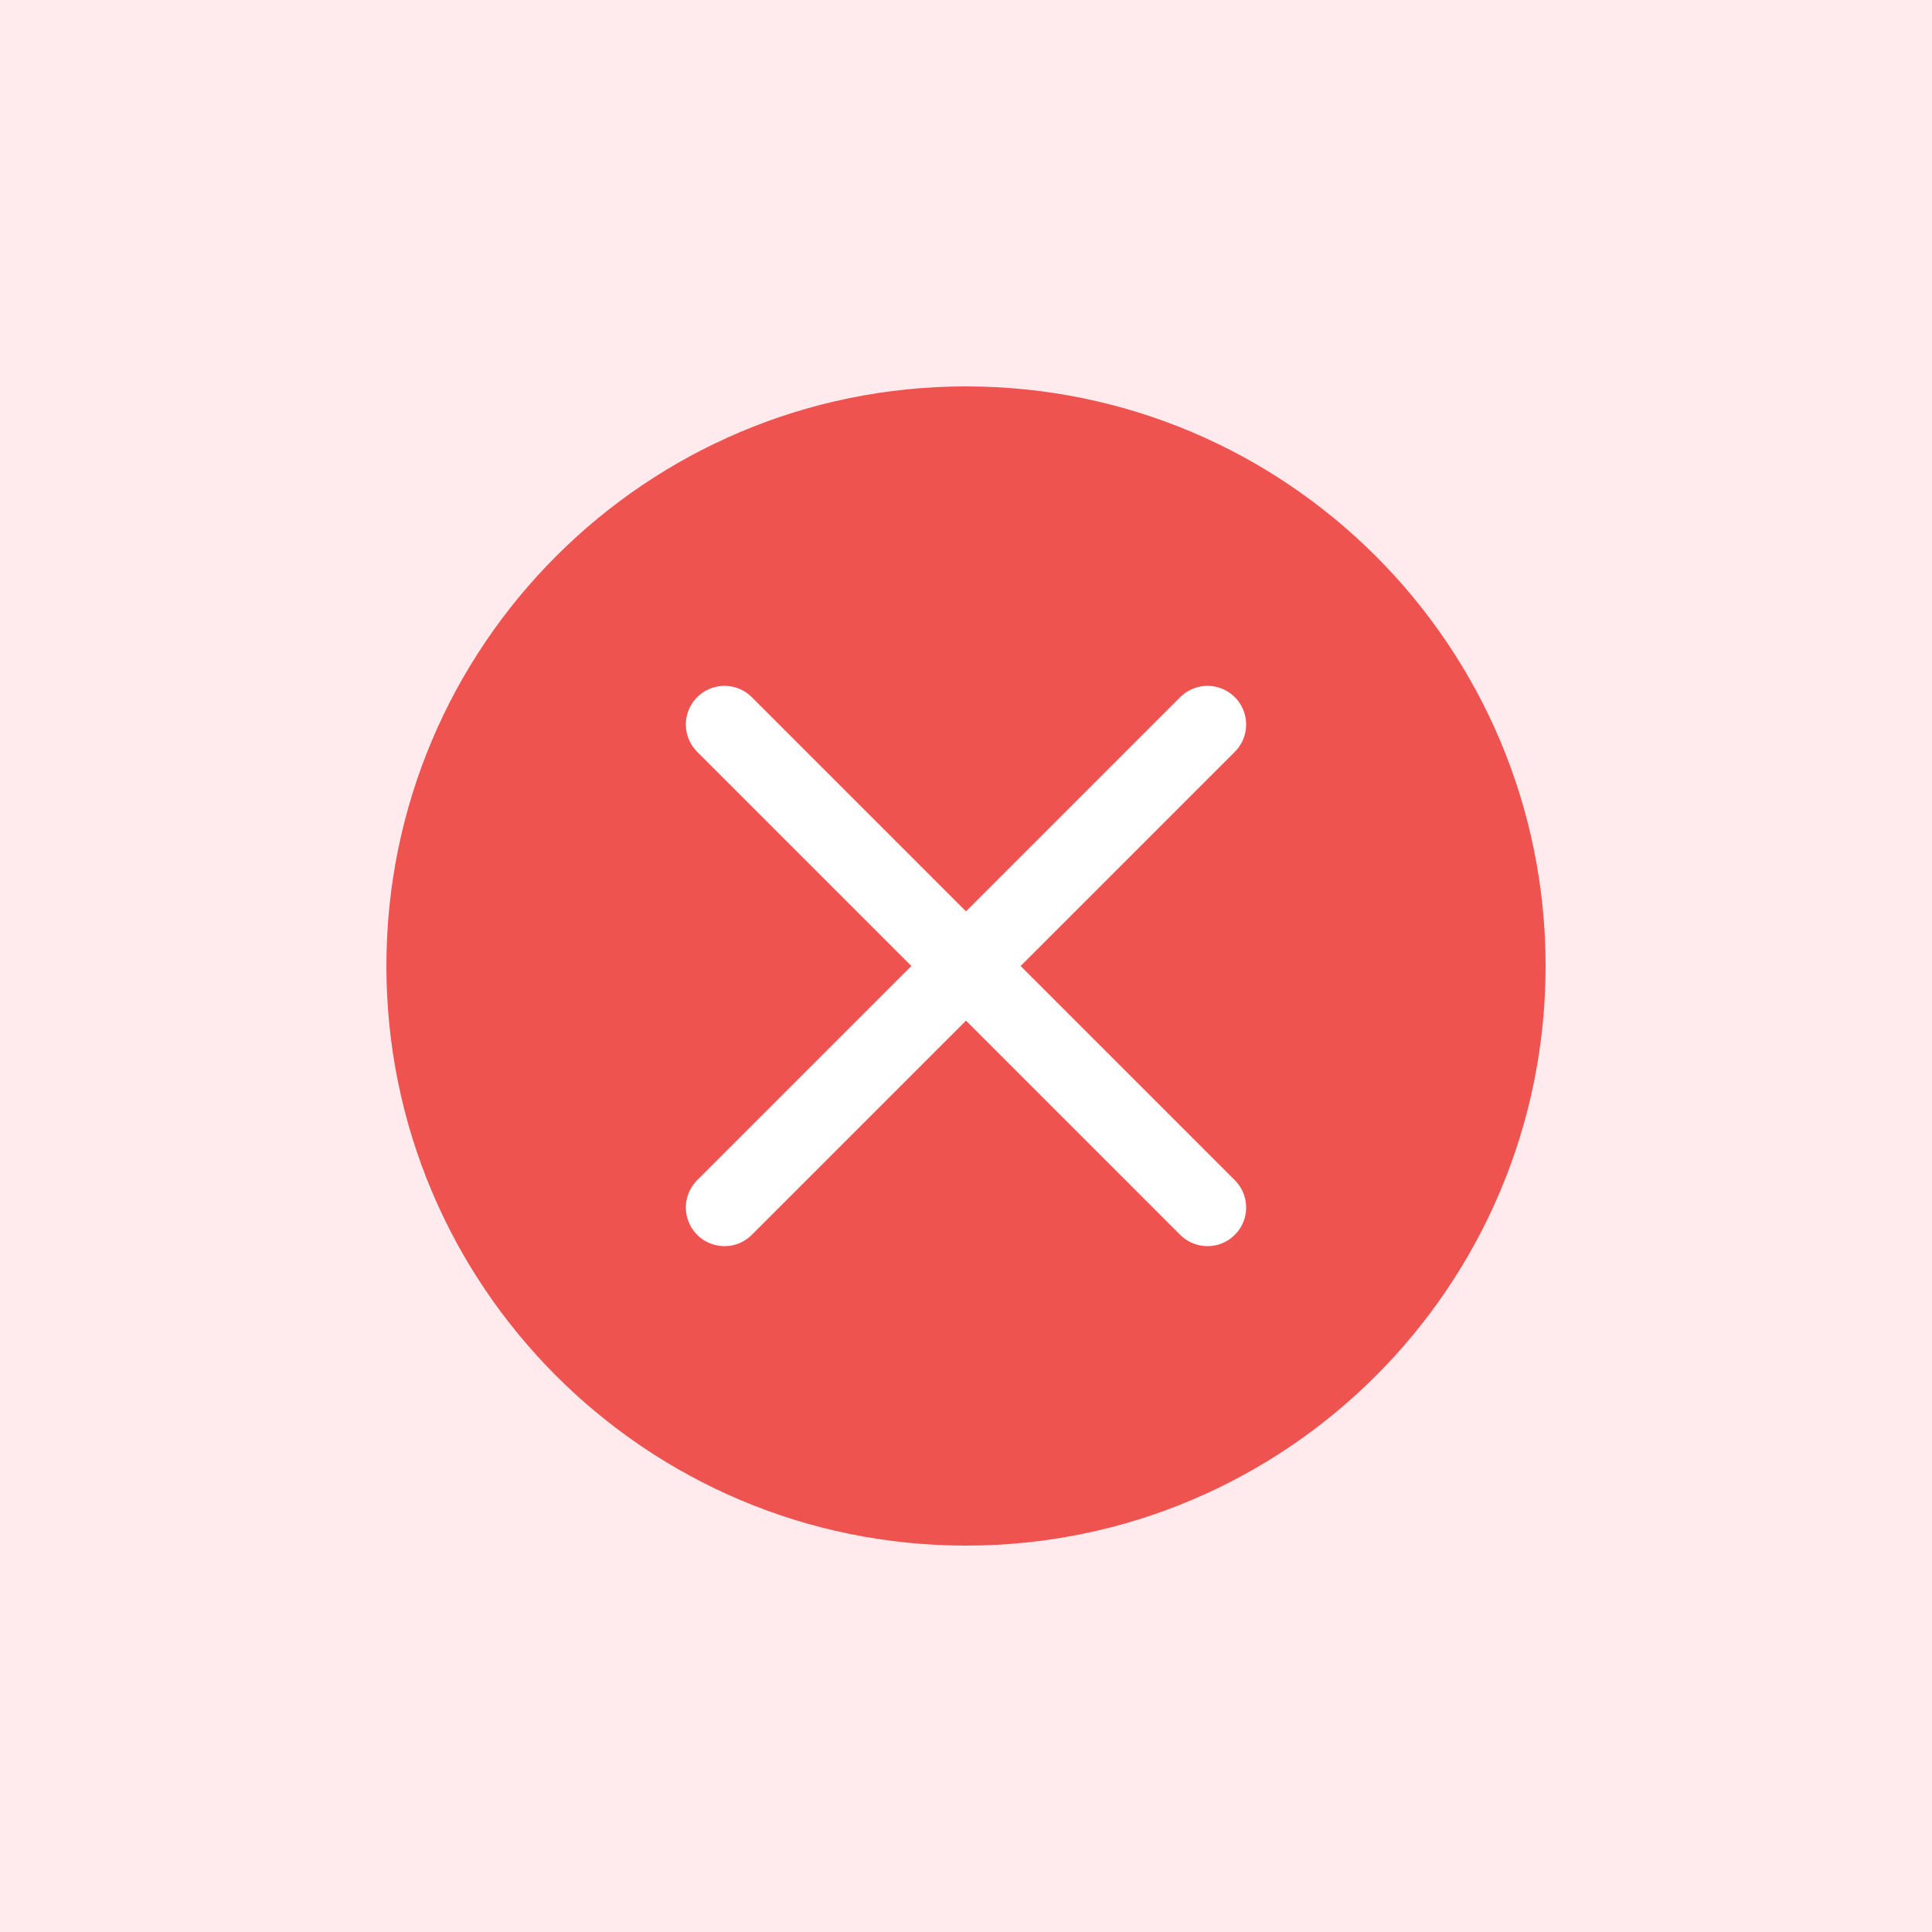
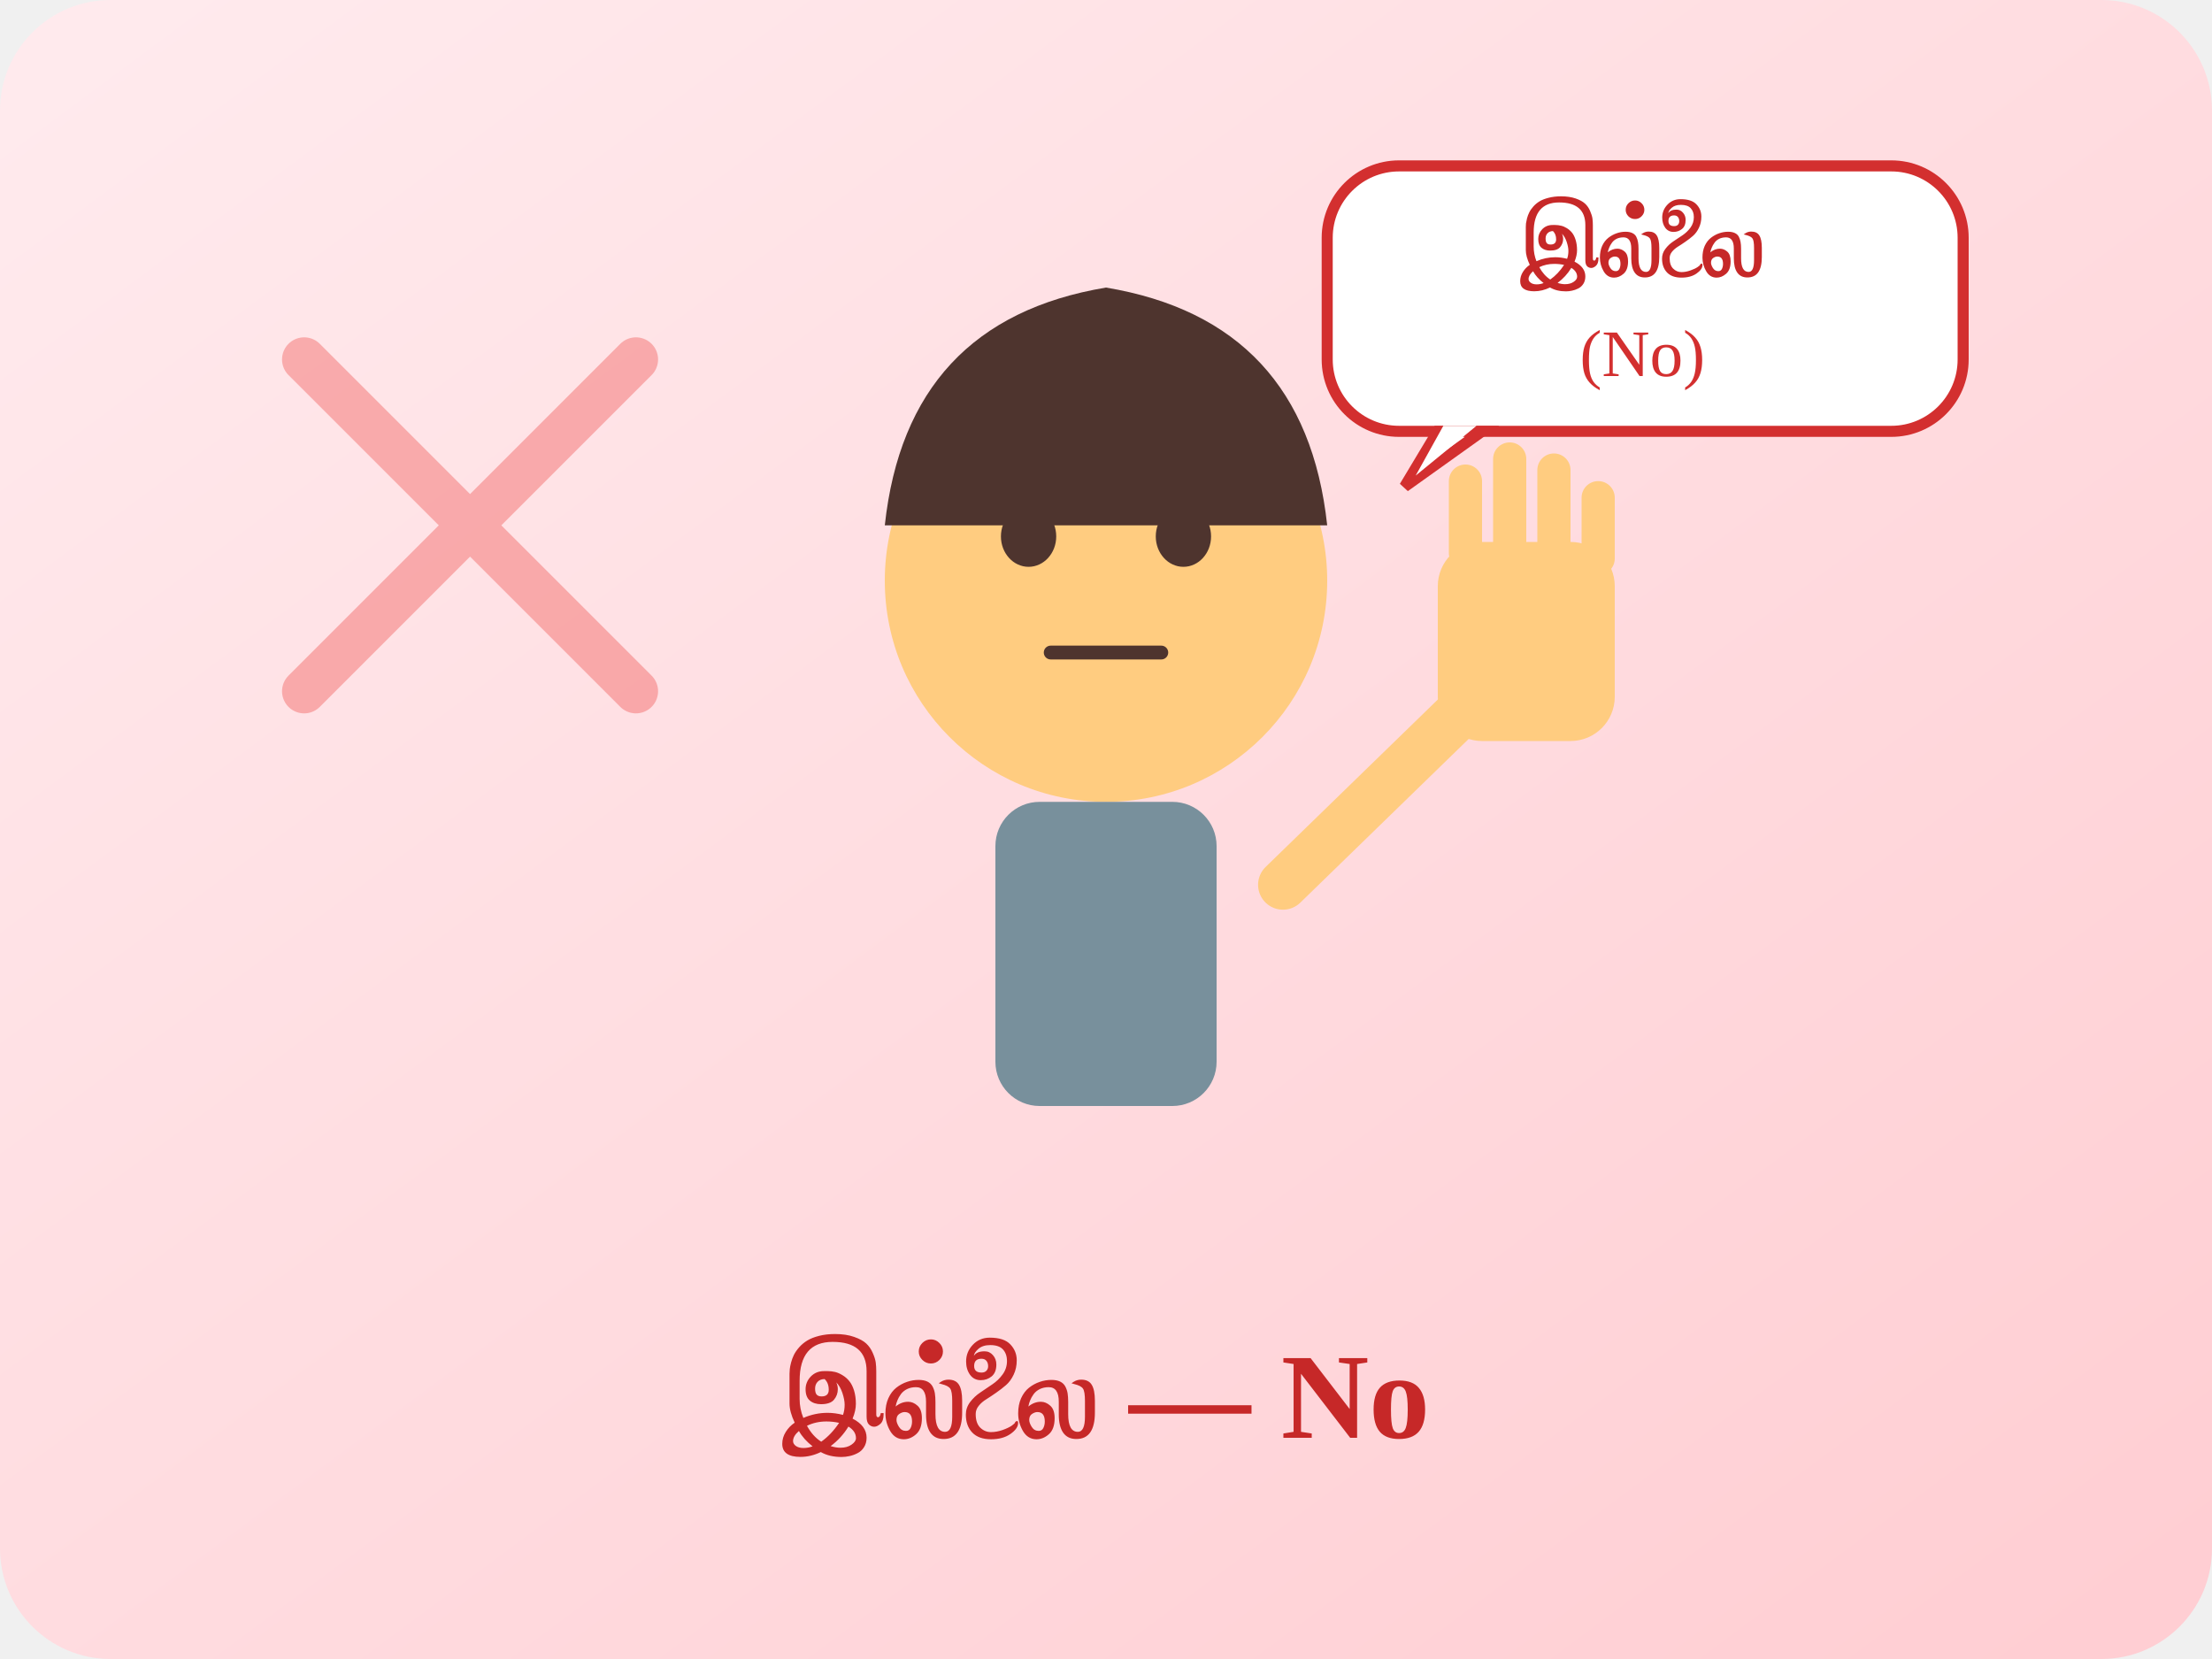
- <svg xmlns="http://www.w3.org/2000/svg" viewBox="0 0 200 200">
-   <rect width="200" height="200" fill="#FFEBEE" />
-   <circle cx="100" cy="100" r="60" fill="#EF5350" />
-   <line x1="75" y1="75" x2="125" y2="125" stroke="#fff" stroke-width="8" stroke-linecap="round" />
-   <line x1="125" y1="75" x2="75" y2="125" stroke="#fff" stroke-width="8" stroke-linecap="round" />
+ <svg xmlns="http://www.w3.org/2000/svg" viewBox="0 0 400 300">
+   <defs>
+     <linearGradient id="bg" x1="0%" y1="0%" x2="100%" y2="100%">
+       <stop offset="0%" style="stop-color:#FFEBEE" />
+       <stop offset="100%" style="stop-color:#FFCDD2" />
+     </linearGradient>
+   </defs>
+   <rect width="400" height="300" rx="20" fill="url(#bg)" />
+   <circle cx="200" cy="105" r="40" fill="#FFCC80" />
+   <ellipse cx="186" cy="97" rx="5" ry="5.5" fill="#4E342E" />
+   <ellipse cx="214" cy="97" rx="5" ry="5.5" fill="#4E342E" />
+   <line x1="190" y1="118" x2="210" y2="118" stroke="#4E342E" stroke-width="2.5" stroke-linecap="round" />
+   <path d="M 160 95 Q 164 58 200 52 Q 236 58 240 95" fill="#4E342E" />
+   <rect x="180" y="145" width="40" height="55" rx="8" fill="#78909C" />
+   <path d="M 232 160 L 268 125" stroke="#FFCC80" stroke-width="9" stroke-linecap="round" />
+   <rect x="260" y="98" width="32" height="36" rx="8" fill="#FFCC80" />
+   <rect x="262" y="84" width="6" height="19" rx="3" fill="#FFCC80" />
+   <rect x="270" y="80" width="6" height="23" rx="3" fill="#FFCC80" />
+   <rect x="278" y="82" width="6" height="21" rx="3" fill="#FFCC80" />
+   <rect x="286" y="87" width="6" height="17" rx="3" fill="#FFCC80" />
+   <g opacity="0.4">
+     <line x1="55" y1="65" x2="115" y2="125" stroke="#EF5350" stroke-width="8" stroke-linecap="round" />
+     <line x1="115" y1="65" x2="55" y2="125" stroke="#EF5350" stroke-width="8" stroke-linecap="round" />
+   </g>
+   <rect x="240" y="30" width="115" height="48" rx="13" fill="white" stroke="#D32F2F" stroke-width="2" />
+   <polygon points="260,78 254,88 268,78" fill="white" stroke="#D32F2F" stroke-width="2" />
+   <polygon points="261,77 256,86 267,77" fill="white" />
+   <text x="297" y="50" text-anchor="middle" font-size="17" font-weight="bold" fill="#C62828">இல்லை</text>
+   <text x="297" y="68" text-anchor="middle" font-size="12" fill="#D32F2F">(No)</text>
+   <text x="200" y="260" text-anchor="middle" font-size="22" font-weight="bold" fill="#C62828">இல்லை — No</text>
</svg>
